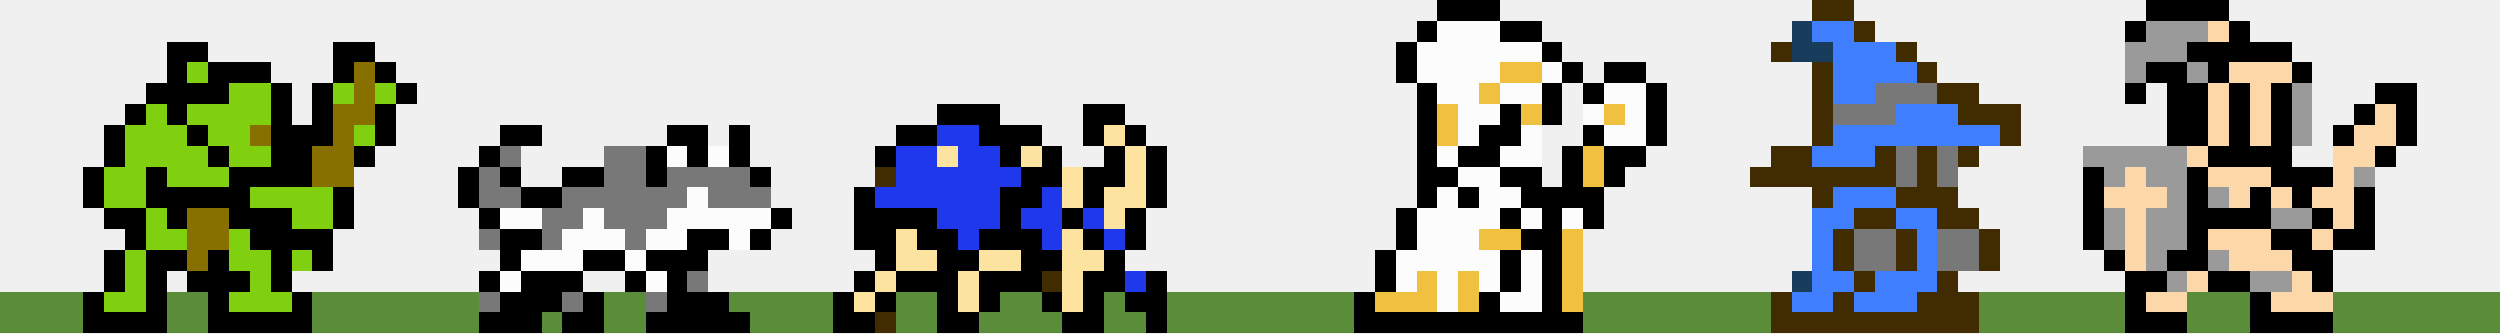
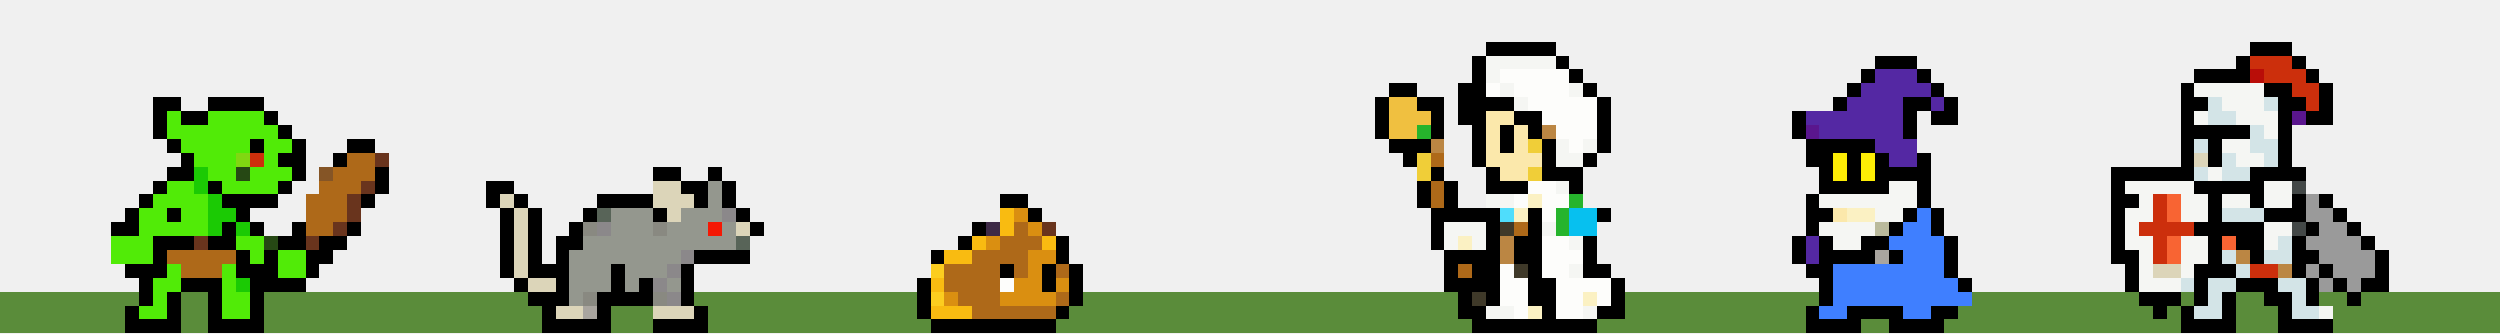
- <svg xmlns="http://www.w3.org/2000/svg" viewBox="0 0 120 16" width="960" height="128" shape-rendering="crispEdges">
+ <svg xmlns="http://www.w3.org/2000/svg" viewBox="0 0 180 24" width="960" height="128" shape-rendering="crispEdges">
  <defs>
    <filter id="flash">
      <feFlood flood-color="#ffffff" />
      <feComposite operator="in" in2="SourceAlpha" />
    </filter>
    <g id="a0">
-       <path fill="#000000" d="M4 2h2v1h-2zM12 2h2v1h-2zM4 3h1v1h-1zM6 3h3v1h-3zM12 3h1v1h-1zM14 3h1v1h-1zM3 4h4v1h-4zM9 4h1v1h-1zM11 4h1v1h-1zM15 4h1v1h-1zM2 5h1v1h-1zM4 5h1v1h-1zM9 5h1v1h-1zM11 5h1v1h-1zM14 5h1v1h-1zM1 6h1v1h-1zM5 6h1v1h-1zM9 6h3v1h-3zM14 6h1v1h-1zM1 7h1v1h-1zM6 7h1v1h-1zM9 7h2v1h-2zM13 7h1v1h-1zM0 8h1v1h-1zM3 8h1v1h-1zM7 8h4v1h-4zM0 9h1v1h-1zM3 9h5v1h-5zM12 9h1v1h-1zM1 10h2v1h-2zM4 10h1v1h-1zM7 10h3v1h-3zM12 10h1v1h-1zM2 11h1v1h-1zM8 11h4v1h-4zM1 12h1v1h-1zM3 12h2v1h-2zM6 12h1v1h-1zM9 12h1v1h-1zM11 12h1v1h-1zM1 13h1v1h-1zM3 13h1v1h-1zM5 13h3v1h-3zM9 13h1v1h-1zM0 14h1v1h-1zM3 14h1v1h-1zM6 14h1v1h-1zM10 14h1v1h-1zM0 15h4v1h-4zM6 15h5v1h-5z" />
-       <path fill="#80d010" d="M5 3h1v1h-1zM7 4h2v1h-2zM12 4h1v1h-1zM14 4h1v1h-1zM3 5h1v1h-1zM5 5h4v1h-4zM2 6h3v1h-3zM6 6h2v1h-2zM13 6h1v1h-1zM2 7h4v1h-4zM7 7h2v1h-2zM1 8h2v1h-2zM4 8h3v1h-3zM1 9h2v1h-2zM8 9h4v1h-4zM3 10h1v1h-1zM10 10h2v1h-2zM3 11h2v1h-2zM7 11h1v1h-1zM2 12h1v1h-1zM7 12h2v1h-2zM10 12h1v1h-1zM2 13h1v1h-1zM8 13h1v1h-1zM1 14h2v1h-2zM7 14h3v1h-3z" />
-       <path fill="#887000" d="M13 3h1v1h-1zM13 4h1v1h-1zM12 5h2v1h-2zM8 6h1v1h-1zM12 6h1v1h-1zM11 7h2v1h-2zM11 8h2v1h-2zM5 10h2v1h-2zM5 11h2v1h-2zM5 12h1v1h-1z" />
+       <path fill="#000000" d="M5 7h2v1h-2zM9 7h4v1h-4zM5 8h1v1h-1zM7 8h2v1h-2zM13 8h1v1h-1zM5 9h1v1h-1zM14 9h1v1h-1zM6 10h1v1h-1zM12 10h1v1h-1zM15 10h1v1h-1zM19 10h2v1h-2zM7 11h1v1h-1zM14 11h2v1h-2zM18 11h1v1h-1zM6 12h2v1h-2zM15 12h1v1h-1zM21 12h1v1h-1zM5 13h1v1h-1zM9 13h1v1h-1zM14 13h1v1h-1zM21 13h1v1h-1zM4 14h1v1h-1zM10 14h4v1h-4zM20 14h1v1h-1zM3 15h1v1h-1zM6 15h1v1h-1zM11 15h1v1h-1zM2 16h2v1h-2zM10 16h1v1h-1zM12 16h1v1h-1zM15 16h1v1h-1zM19 16h1v1h-1zM5 17h3v1h-3zM9 17h2v1h-2zM14 17h2v1h-2zM17 17h2v1h-2zM5 18h1v1h-1zM11 18h1v1h-1zM13 18h1v1h-1zM16 18h2v1h-2zM3 19h3v1h-3zM11 19h3v1h-3zM16 19h1v1h-1zM4 20h1v1h-1zM7 20h3v1h-3zM12 20h4v1h-4zM4 21h1v1h-1zM6 21h1v1h-1zM9 21h1v1h-1zM12 21h1v1h-1zM3 22h1v1h-1zM6 22h1v1h-1zM9 22h1v1h-1zM12 22h1v1h-1zM3 23h4v1h-4zM9 23h4v1h-4z" />
+       <path fill="#1bca04" d="M8 12h1v1h-1zM8 13h1v1h-1zM9 14h1v1h-1zM9 15h2v1h-2zM9 16h1v1h-1zM11 16h1v1h-1zM11 20h1v1h-1z" />
+       <path fill="#264814" d="M11 12h1v1h-1zM13 17h1v1h-1z" />
+       <path fill="#51eb07" d="M6 8h1v1h-1zM9 8h4v1h-4zM6 9h8v1h-8zM7 10h5v1h-5zM13 10h2v1h-2zM8 11h3v1h-3zM13 11h1v1h-1zM9 12h2v1h-2zM12 12h3v1h-3zM6 13h2v1h-2zM10 13h4v1h-4zM5 14h4v1h-4zM4 15h2v1h-2zM7 15h2v1h-2zM4 16h5v1h-5zM2 17h3v1h-3zM11 17h2v1h-2zM2 18h3v1h-3zM12 18h1v1h-1zM14 18h2v1h-2zM6 19h1v1h-1zM10 19h1v1h-1zM14 19h2v1h-2zM5 20h2v1h-2zM10 20h1v1h-1zM5 21h1v1h-1zM10 21h2v1h-2zM4 22h2v1h-2zM10 22h2v1h-2z" />
+       <path fill="#69341d" d="M21 11h1v1h-1zM20 13h1v1h-1zM19 14h1v1h-1zM19 15h1v1h-1zM18 16h1v1h-1zM8 17h1v1h-1zM16 17h1v1h-1z" />
+       <path fill="#81d712" d="M11 11h1v1h-1z" />
+       <path fill="#855526" d="M17 12h1v1h-1z" />
+       <path fill="#ae6919" d="M19 11h2v1h-2zM18 12h3v1h-3zM17 13h3v1h-3zM16 14h3v1h-3zM16 15h3v1h-3zM16 16h2v1h-2zM6 18h5v1h-5zM7 19h3v1h-3z" />
+       <path fill="#cc2f0c" d="M12 11h1v1h-1z" />
    </g>
    <g id="a1">
-       <path fill="#000000" d="M2 6h2v1h-2zM10 6h2v1h-2zM13 6h1v1h-1zM1 7h1v1h-1zM9 7h1v1h-1zM11 7h1v1h-1zM13 7h1v1h-1zM0 8h1v1h-1zM2 8h1v1h-1zM5 8h2v1h-2zM9 8h1v1h-1zM14 8h1v1h-1zM0 9h1v1h-1zM3 9h2v1h-2zM1 10h1v1h-1zM15 10h1v1h-1zM2 11h2v1h-2zM11 11h2v1h-2zM14 11h1v1h-1zM2 12h1v1h-1zM6 12h2v1h-2zM9 12h3v1h-3zM1 13h1v1h-1zM3 13h3v1h-3zM8 13h1v1h-1zM10 13h1v1h-1zM2 14h3v1h-3zM6 14h1v1h-1zM10 14h3v1h-3zM1 15h3v1h-3zM5 15h2v1h-2zM9 15h5v1h-5z" />
-       <path fill="#787878" d="M2 7h1v1h-1zM7 7h2v1h-2zM1 8h1v1h-1zM7 8h2v1h-2zM10 8h4v1h-4zM1 9h2v1h-2zM5 9h6v1h-6zM12 9h3v1h-3zM4 10h2v1h-2zM7 10h3v1h-3zM1 11h1v1h-1zM4 11h1v1h-1zM8 11h1v1h-1zM11 13h1v1h-1zM1 14h1v1h-1zM5 14h1v1h-1zM9 14h1v1h-1z" />
-       <path fill="#fcfcfc" d="M10 7h1v1h-1zM12 7h1v1h-1zM11 9h1v1h-1zM2 10h2v1h-2zM6 10h1v1h-1zM10 10h5v1h-5zM5 11h3v1h-3zM9 11h2v1h-2zM13 11h1v1h-1zM3 12h3v1h-3zM8 12h1v1h-1zM2 13h1v1h-1zM9 13h1v1h-1z" />
+       <path fill="#000000" d="M14 12h2v1h-2zM18 12h1v1h-1zM2 13h2v1h-2zM16 13h2v1h-2zM19 13h1v1h-1zM2 14h1v1h-1zM4 14h1v1h-1zM10 14h4v1h-4zM17 14h1v1h-1zM19 14h1v1h-1zM3 15h1v1h-1zM5 15h1v1h-1zM9 15h1v1h-1zM14 15h1v1h-1zM20 15h1v1h-1zM3 16h1v1h-1zM5 16h1v1h-1zM8 16h1v1h-1zM21 16h1v1h-1zM3 17h1v1h-1zM5 17h1v1h-1zM7 17h2v1h-2zM3 18h1v1h-1zM5 18h1v1h-1zM7 18h1v1h-1zM17 18h4v1h-4zM3 19h1v1h-1zM5 19h3v1h-3zM11 19h1v1h-1zM16 19h1v1h-1zM4 20h1v1h-1zM7 20h1v1h-1zM11 20h1v1h-1zM13 20h1v1h-1zM16 20h1v1h-1zM5 21h3v1h-3zM10 21h4v1h-4zM16 21h1v1h-1zM6 22h1v1h-1zM10 22h1v1h-1zM17 22h1v1h-1zM6 23h5v1h-5zM14 23h4v1h-4z" />
+       <path fill="#586458" d="M10 15h1v1h-1zM20 17h1v1h-1z" />
+       <path fill="#898981" d="M9 16h1v1h-1zM14 16h1v1h-1zM9 21h1v1h-1zM14 21h1v1h-1z" />
+       <path fill="#8b888a" d="M19 15h1v1h-1zM10 16h1v1h-1zM16 18h1v1h-1zM15 19h1v1h-1zM14 20h1v1h-1zM15 21h1v1h-1z" />
+       <path fill="#94978e" d="M18 13h1v1h-1zM18 14h1v1h-1zM11 15h3v1h-3zM16 15h3v1h-3zM11 16h3v1h-3zM15 16h3v1h-3zM19 16h1v1h-1zM9 17h11v1h-11zM8 18h8v1h-8zM8 19h3v1h-3zM12 19h3v1h-3zM8 20h3v1h-3zM12 20h1v1h-1zM15 20h1v1h-1zM8 21h1v1h-1z" />
+       <path fill="#a9a59f" d="M9 22h1v1h-1z" />
+       <path fill="#dcd5b9" d="M14 13h2v1h-2zM3 14h1v1h-1zM14 14h3v1h-3zM4 15h1v1h-1zM15 15h1v1h-1zM4 16h1v1h-1zM20 16h1v1h-1zM4 17h1v1h-1zM4 18h1v1h-1zM4 19h1v1h-1zM5 20h2v1h-2zM7 22h2v1h-2zM14 22h3v1h-3z" />
+       <path fill="#f51804" d="M18 16h1v1h-1z" />
    </g>
    <g id="a2">
-       <path fill="#000000" d="M5 5h3v1h-3zM12 5h2v1h-2zM3 6h2v1h-2zM7 6h3v1h-3zM12 6h1v1h-1zM14 6h1v1h-1zM2 7h1v1h-1zM8 7h1v1h-1zM10 7h1v1h-1zM13 7h1v1h-1zM15 7h1v1h-1zM9 8h2v1h-2zM12 8h2v1h-2zM15 8h1v1h-1zM1 9h1v1h-1zM8 9h2v1h-2zM12 9h1v1h-1zM15 9h1v1h-1zM1 10h4v1h-4zM8 10h1v1h-1zM11 10h1v1h-1zM14 10h1v1h-1zM1 11h2v1h-2zM4 11h2v1h-2zM7 11h3v1h-3zM12 11h1v1h-1zM14 11h1v1h-1zM2 12h1v1h-1zM5 12h2v1h-2zM9 12h2v1h-2zM13 12h1v1h-1zM1 13h1v1h-1zM3 13h3v1h-3zM7 13h3v1h-3zM12 13h2v1h-2zM15 13h1v1h-1zM0 14h1v1h-1zM2 14h1v1h-1zM5 14h1v1h-1zM7 14h1v1h-1zM10 14h1v1h-1zM12 14h1v1h-1zM14 14h2v1h-2zM0 15h2v1h-2zM5 15h2v1h-2zM11 15h2v1h-2zM15 15h1v1h-1z" />
-       <path fill="#2038ec" d="M5 6h2v1h-2zM3 7h2v1h-2zM6 7h2v1h-2zM3 8h6v1h-6zM2 9h6v1h-6zM10 9h1v1h-1zM5 10h3v1h-3zM9 10h2v1h-2zM12 10h1v1h-1zM6 11h1v1h-1zM10 11h1v1h-1zM13 11h1v1h-1zM14 13h1v1h-1z" />
-       <path fill="#402c00" d="M2 8h1v1h-1zM10 13h1v1h-1zM2 15h1v1h-1z" />
-       <path fill="#fce4a0" d="M13 6h1v1h-1zM5 7h1v1h-1zM9 7h1v1h-1zM14 7h1v1h-1zM11 8h1v1h-1zM14 8h1v1h-1zM11 9h1v1h-1zM13 9h2v1h-2zM13 10h1v1h-1zM3 11h1v1h-1zM11 11h1v1h-1zM3 12h2v1h-2zM7 12h2v1h-2zM11 12h2v1h-2zM2 13h1v1h-1zM6 13h1v1h-1zM11 13h1v1h-1zM1 14h1v1h-1zM6 14h1v1h-1zM11 14h1v1h-1z" />
+       <path fill="#000000" d="M12 14h2v1h-2zM14 15h1v1h-1zM10 16h1v1h-1zM9 17h1v1h-1zM16 17h1v1h-1zM7 18h1v1h-1zM16 18h1v1h-1zM12 19h1v1h-1zM15 19h1v1h-1zM17 19h1v1h-1zM6 20h1v1h-1zM15 20h1v1h-1zM17 20h1v1h-1zM6 21h1v1h-1zM17 21h1v1h-1zM6 22h1v1h-1zM16 22h1v1h-1zM7 23h9v1h-9z" />
+       <path fill="#3d2946" d="M11 16h1v1h-1z" />
+       <path fill="#69341d" d="M15 16h1v1h-1z" />
+       <path fill="#ae6919" d="M13 16h1v1h-1zM12 17h3v1h-3zM10 18h4v1h-4zM8 19h4v1h-4zM13 19h1v1h-1zM16 19h1v1h-1zM8 20h4v1h-4zM9 21h3v1h-3zM16 21h1v1h-1zM10 22h6v1h-6z" />
+       <path fill="#da8f11" d="M13 15h1v1h-1zM14 16h1v1h-1zM11 17h1v1h-1zM14 18h2v1h-2zM14 19h1v1h-1zM13 20h2v1h-2zM16 20h1v1h-1zM8 21h1v1h-1zM12 21h4v1h-4z" />
+       <path fill="#f9bb11" d="M12 15h1v1h-1zM12 16h1v1h-1zM10 17h1v1h-1zM15 17h1v1h-1zM8 18h2v1h-2zM7 20h1v1h-1zM7 22h3v1h-3z" />
+       <path fill="#fccd1f" d="M7 19h1v1h-1zM7 21h1v1h-1z" />
+       <path fill="#fdfdfb" d="M12 20h1v1h-1z" />
    </g>
    <g id="a3">
-       <path fill="#000000" d="M9 0h4v1h-4zM8 1h1v1h-1zM13 1h1v1h-1zM6 2h5v1h-5zM5 3h1v1h-1zM9 3h1v1h-1zM11 3h2v1h-2zM0 4h2v1h-2zM6 4h1v1h-1zM8 4h1v1h-1zM10 4h2v1h-2zM13 4h1v1h-1zM0 5h1v1h-1zM2 5h1v1h-1zM6 5h1v1h-1zM8 5h1v1h-1zM10 5h2v1h-2zM0 6h1v1h-1zM3 6h1v1h-1zM6 6h1v1h-1zM8 6h1v1h-1zM10 6h2v1h-2zM1 7h1v1h-1zM6 7h4v1h-4zM4 8h3v1h-3zM10 8h1v1h-1zM15 8h1v1h-1zM2 9h1v1h-1zM5 9h1v1h-1zM7 9h1v1h-1zM10 9h1v1h-1zM15 9h1v1h-1zM2 10h1v1h-1zM4 10h1v1h-1zM7 10h4v1h-4zM15 10h1v1h-1zM2 11h2v1h-2zM5 11h2v1h-2zM10 11h1v1h-1zM15 11h1v1h-1zM4 12h2v1h-2zM10 12h2v1h-2zM14 12h1v1h-1zM4 13h1v1h-1zM8 13h2v1h-2zM12 13h2v1h-2zM7 14h1v1h-1zM13 14h1v1h-1zM4 15h4v1h-4zM11 15h3v1h-3z" />
-       <path fill="currentColor" d="M10 1h3v1h-3zM11 2h3v1h-3zM10 3h1v1h-1zM13 3h1v1h-1zM5 4h1v1h-1zM5 5h1v1h-1zM5 6h1v1h-1zM11 7h5v1h-5zM2 8h1v1h-1zM11 8h2v1h-2zM14 8h1v1h-1zM9 9h1v1h-1zM11 9h1v1h-1zM5 10h2v1h-2zM11 10h2v1h-2zM14 10h1v1h-1zM11 11h2v1h-2zM14 11h1v1h-1zM9 12h1v1h-1zM12 12h1v1h-1zM6 13h2v1h-2zM11 13h1v1h-1z" />
-       <path fill="#fcd8a8" d="M9 1h1v1h-1zM6 3h3v1h-3zM7 4h1v1h-1zM9 4h1v1h-1zM1 5h1v1h-1zM7 5h1v1h-1zM9 5h1v1h-1zM1 6h2v1h-2zM7 6h1v1h-1zM9 6h1v1h-1zM2 7h2v1h-2zM10 7h1v1h-1zM3 8h1v1h-1zM7 8h3v1h-3zM13 8h1v1h-1zM3 9h2v1h-2zM6 9h1v1h-1zM8 9h1v1h-1zM12 9h3v1h-3zM3 10h1v1h-1zM13 10h1v1h-1zM4 11h1v1h-1zM7 11h3v1h-3zM13 11h1v1h-1zM6 12h3v1h-3zM13 12h1v1h-1zM5 13h1v1h-1zM10 13h1v1h-1zM4 14h3v1h-3zM11 14h2v1h-2z" />
+       <path fill="#000000" d="M9 3h3v1h-3zM8 4h1v1h-1zM12 4h1v1h-1zM7 5h1v1h-1zM12 5h4v1h-4zM6 6h1v1h-1zM9 6h2v1h-2zM16 6h1v1h-1zM6 7h1v1h-1zM8 7h2v1h-2zM15 7h2v1h-2zM6 8h2v1h-2zM9 8h1v1h-1zM16 8h1v1h-1zM9 9h1v1h-1zM12 9h5v1h-5zM9 10h1v1h-1zM14 10h1v1h-1zM16 10h1v1h-1zM9 11h1v1h-1zM14 11h1v1h-1zM16 11h1v1h-1zM8 12h4v1h-4zM16 12h6v1h-6zM11 13h5v1h-5zM21 13h1v1h-1zM6 14h1v1h-1zM8 14h1v1h-1zM11 14h1v1h-1zM14 14h1v1h-1zM20 14h2v1h-2zM5 15h1v1h-1zM8 15h3v1h-3zM14 15h1v1h-1zM21 15h1v1h-1zM4 16h1v1h-1zM7 16h1v1h-1zM11 16h5v1h-5zM21 16h1v1h-1zM3 17h1v1h-1zM8 17h1v1h-1zM11 17h2v1h-2zM14 17h1v1h-1zM21 17h1v1h-1zM2 18h1v1h-1zM7 18h2v1h-2zM11 18h1v1h-1zM14 18h1v1h-1zM20 18h2v1h-2zM2 19h1v1h-1zM6 19h1v1h-1zM8 19h1v1h-1zM13 19h3v1h-3zM20 19h1v1h-1zM2 20h2v1h-2zM5 20h1v1h-1zM7 20h1v1h-1zM10 20h3v1h-3zM15 20h1v1h-1zM20 20h1v1h-1zM4 21h1v1h-1zM7 21h1v1h-1zM9 21h2v1h-2zM13 21h1v1h-1zM15 21h1v1h-1zM17 21h3v1h-3zM9 22h1v1h-1zM13 22h1v1h-1zM16 22h1v1h-1zM18 22h1v1h-1zM6 23h4v1h-4zM13 23h4v1h-4z" />
+       <path fill="#434847" d="M8 13h1v1h-1zM8 16h1v1h-1z" />
+       <path fill="#5a168e" d="M8 8h1v1h-1z" />
+       <path fill="#b90d08" d="M11 5h1v1h-1z" />
+       <path fill="#bb8643" d="M12 18h1v1h-1zM9 19h1v1h-1z" />
+       <path fill="#cc2f0c" d="M9 4h3v1h-3zM8 5h3v1h-3zM7 6h2v1h-2zM7 7h1v1h-1zM18 14h1v1h-1zM18 15h1v1h-1zM16 16h4v1h-4zM18 17h1v1h-1zM18 18h1v1h-1zM10 19h2v1h-2z" />
+       <path fill="#d3e4e7" d="M10 7h1v1h-1zM14 7h1v1h-1zM13 8h2v1h-2zM11 9h1v1h-1zM10 10h2v1h-2zM15 10h1v1h-1zM10 11h1v1h-1zM13 11h1v1h-1zM12 12h2v1h-2zM15 12h1v1h-1zM11 15h3v1h-3zM9 17h1v1h-1zM9 18h2v1h-2zM13 18h1v1h-1zM12 19h1v1h-1zM8 20h2v1h-2zM13 20h2v1h-2zM16 20h1v1h-1zM8 21h1v1h-1zM14 21h1v1h-1zM7 22h2v1h-2zM14 22h2v1h-2z" />
+       <path fill="#dcd5b9" d="M15 11h1v1h-1zM17 19h2v1h-2z" />
+       <path fill="currentColor" d="M7 14h1v1h-1zM6 15h2v1h-2zM5 16h2v1h-2zM4 17h4v1h-4zM3 18h4v1h-4zM3 19h3v1h-3zM7 19h1v1h-1zM4 20h1v1h-1zM6 20h1v1h-1z" />
+       <path fill="#f5f6f3" d="M11 6h5v1h-5zM11 7h3v1h-3zM10 8h3v1h-3zM15 8h1v1h-1zM10 9h1v1h-1zM12 10h2v1h-2zM11 11h2v1h-2zM14 12h1v1h-1zM9 13h2v1h-2zM16 13h5v1h-5zM9 14h2v1h-2zM12 14h2v1h-2zM15 14h2v1h-2zM19 14h1v1h-1zM15 15h2v1h-2zM19 15h2v1h-2zM9 16h2v1h-2zM20 16h1v1h-1zM10 17h1v1h-1zM15 17h2v1h-2zM19 17h2v1h-2zM15 18h2v1h-2zM19 18h1v1h-1zM16 19h1v1h-1zM19 19h1v1h-1zM17 20h3v1h-3zM6 22h1v1h-1z" />
+       <path fill="#f86433" d="M17 14h1v1h-1zM17 15h1v1h-1zM13 17h1v1h-1zM17 17h1v1h-1zM17 18h1v1h-1z" />
    </g>
    <g id="a4">
-       <path fill="#183c5c" d="M11 1h1v1h-1zM10 2h2v1h-2zM11 13h1v1h-1z" />
-       <path fill="currentColor" d="M9 1h2v1h-2zM7 2h3v1h-3zM6 3h4v1h-4zM8 4h2v1h-2zM4 5h3v1h-3zM2 6h8v1h-8zM8 7h3v1h-3zM7 9h3v1h-3zM5 10h2v1h-2zM9 10h2v1h-2zM5 11h1v1h-1zM10 11h1v1h-1zM5 12h1v1h-1zM10 12h1v1h-1zM5 13h3v1h-3zM9 13h2v1h-2zM6 14h3v1h-3zM10 14h2v1h-2z" />
-       <path fill="#402c00" d="M9 0h2v1h-2zM8 1h1v1h-1zM6 2h1v1h-1zM12 2h1v1h-1zM5 3h1v1h-1zM10 3h1v1h-1zM3 4h2v1h-2zM10 4h1v1h-1zM1 5h3v1h-3zM10 5h1v1h-1zM1 6h1v1h-1zM10 6h1v1h-1zM3 7h1v1h-1zM5 7h1v1h-1zM7 7h1v1h-1zM11 7h2v1h-2zM5 8h1v1h-1zM7 8h7v1h-7zM4 9h3v1h-3zM10 9h1v1h-1zM3 10h2v1h-2zM7 10h2v1h-2zM2 11h1v1h-1zM6 11h1v1h-1zM9 11h1v1h-1zM2 12h1v1h-1zM6 12h1v1h-1zM9 12h1v1h-1zM4 13h1v1h-1zM8 13h1v1h-1zM3 14h3v1h-3zM9 14h1v1h-1zM12 14h1v1h-1zM3 15h10v1h-10z" />
-       <path fill="#787878" d="M5 4h3v1h-3zM7 5h3v1h-3zM4 7h1v1h-1zM6 7h1v1h-1zM4 8h1v1h-1zM6 8h1v1h-1zM3 11h2v1h-2zM7 11h2v1h-2zM3 12h2v1h-2zM7 12h2v1h-2z" />
+       <path fill="#000000" d="M9 4h3v1h-3zM8 5h1v1h-1zM12 5h1v1h-1zM7 6h1v1h-1zM13 6h1v1h-1zM6 7h1v1h-1zM8 7h2v1h-2zM14 7h1v1h-1zM6 8h2v1h-2zM9 8h1v1h-1zM17 8h1v1h-1zM9 9h1v1h-1zM17 9h1v1h-1zM12 10h5v1h-5zM8 11h1v1h-1zM11 11h1v1h-1zM13 11h1v1h-1zM15 11h2v1h-2zM8 12h4v1h-4zM13 12h1v1h-1zM15 12h1v1h-1zM8 13h1v1h-1zM11 13h5v1h-5zM8 14h1v1h-1zM16 14h1v1h-1zM7 15h1v1h-1zM9 15h1v1h-1zM15 15h2v1h-2zM7 16h1v1h-1zM10 16h1v1h-1zM16 16h1v1h-1zM6 17h1v1h-1zM11 17h2v1h-2zM15 17h1v1h-1zM17 17h1v1h-1zM6 18h1v1h-1zM10 18h1v1h-1zM12 18h4v1h-4zM17 18h1v1h-1zM6 19h1v1h-1zM15 19h2v1h-2zM5 20h1v1h-1zM15 20h1v1h-1zM15 21h1v1h-1zM6 22h2v1h-2zM10 22h4v1h-4zM16 22h1v1h-1zM7 23h4v1h-4zM13 23h4v1h-4z" />
+       <path fill="#5428a3" d="M9 5h3v1h-3zM8 6h5v1h-5zM7 7h1v1h-1zM10 7h4v1h-4zM10 8h7v1h-7zM10 9h6v1h-6zM9 10h3v1h-3zM9 11h2v1h-2zM16 17h1v1h-1zM16 18h1v1h-1z" />
+       <path fill="#5a168e" d="M16 9h1v1h-1z" />
+       <path fill="currentColor" d="M8 15h1v1h-1zM8 16h2v1h-2zM7 17h4v1h-4zM7 18h3v1h-3zM7 19h8v1h-8zM6 20h9v1h-9zM5 21h10v1h-10zM8 22h2v1h-2zM14 22h2v1h-2z" />
+       <path fill="#a9a59f" d="M11 18h1v1h-1z" />
+       <path fill="#baba9c" d="M11 16h1v1h-1z" />
+       <path fill="#f5f6f3" d="M9 13h2v1h-2zM9 14h7v1h-7zM10 15h2v1h-2zM12 16h4v1h-4zM13 17h2v1h-2z" />
+       <path fill="#fbe8ab" d="M14 15h1v1h-1z" />
+       <path fill="#fbf1c3" d="M12 15h2v1h-2z" />
+       <path fill="#fded05" d="M12 11h1v1h-1zM14 11h1v1h-1zM12 12h1v1h-1zM14 12h1v1h-1z" />
    </g>
    <g id="a5">
-       <path fill="#000000" d="M8 0h3v1h-3zM6 1h2v1h-2zM11 1h1v1h-1zM5 2h1v1h-1zM12 2h1v1h-1zM1 3h2v1h-2zM4 3h1v1h-1zM12 3h1v1h-1zM0 4h1v1h-1zM3 4h1v1h-1zM5 4h1v1h-1zM11 4h1v1h-1zM0 5h1v1h-1zM5 5h1v1h-1zM7 5h1v1h-1zM11 5h1v1h-1zM0 6h1v1h-1zM3 6h1v1h-1zM7 6h2v1h-2zM11 6h1v1h-1zM1 7h2v1h-2zM4 7h1v1h-1zM8 7h2v1h-2zM11 7h1v1h-1zM2 8h1v1h-1zM4 8h1v1h-1zM6 8h2v1h-2zM10 8h2v1h-2zM3 9h4v1h-4zM9 9h1v1h-1zM11 9h1v1h-1zM3 10h1v1h-1zM5 10h1v1h-1zM7 10h1v1h-1zM12 10h1v1h-1zM5 11h2v1h-2zM12 11h1v1h-1zM5 12h1v1h-1zM7 12h1v1h-1zM13 12h1v1h-1zM5 13h1v1h-1zM7 13h1v1h-1zM13 13h1v1h-1zM5 14h1v1h-1zM8 14h1v1h-1zM14 14h1v1h-1zM4 15h11v1h-11z" />
-       <path fill="currentColor" d="M6 3h2v1h-2zM8 4h1v1h-1zM2 5h1v1h-1zM6 5h1v1h-1zM10 5h1v1h-1zM10 6h1v1h-1zM3 7h1v1h-1zM3 8h1v1h-1zM4 11h1v1h-1zM7 11h2v1h-2zM4 12h1v1h-1zM4 13h1v1h-1zM9 13h1v1h-1zM11 13h1v1h-1zM4 14h1v1h-1zM9 14h1v1h-1zM11 14h3v1h-3z" />
-       <path fill="#fcfcfc" d="M8 1h3v1h-3zM6 2h6v1h-6zM5 3h1v1h-1zM8 3h4v1h-4zM1 4h2v1h-2zM6 4h2v1h-2zM9 4h2v1h-2zM1 5h1v1h-1zM3 5h1v1h-1zM8 5h2v1h-2zM1 6h2v1h-2zM6 6h1v1h-1zM9 6h1v1h-1zM6 7h2v1h-2zM10 7h1v1h-1zM8 8h2v1h-2zM7 9h2v1h-2zM10 9h1v1h-1zM4 10h1v1h-1zM6 10h1v1h-1zM8 10h4v1h-4zM9 11h3v1h-3zM6 12h1v1h-1zM8 12h5v1h-5zM6 13h1v1h-1zM8 13h1v1h-1zM10 13h1v1h-1zM12 13h1v1h-1zM6 14h2v1h-2zM10 14h1v1h-1z" />
+       <path fill="#000000" d="M8 3h5v1h-5zM7 4h1v1h-1zM13 4h1v1h-1zM6 5h1v1h-1zM13 5h1v1h-1zM5 6h1v1h-1zM13 6h2v1h-2zM18 6h2v1h-2zM4 7h1v1h-1zM11 7h4v1h-4zM16 7h2v1h-2zM20 7h1v1h-1zM4 8h1v1h-1zM9 8h2v1h-2zM13 8h2v1h-2zM16 8h1v1h-1zM20 8h1v1h-1zM4 9h1v1h-1zM9 9h1v1h-1zM11 9h1v1h-1zM13 9h1v1h-1zM16 9h1v1h-1zM20 9h1v1h-1zM4 10h1v1h-1zM8 10h1v1h-1zM11 10h1v1h-1zM13 10h1v1h-1zM17 10h3v1h-3zM5 11h1v1h-1zM8 11h1v1h-1zM13 11h1v1h-1zM18 11h1v1h-1zM6 12h3v1h-3zM12 12h1v1h-1zM16 12h1v1h-1zM6 13h1v1h-1zM10 13h3v1h-3zM15 13h1v1h-1zM17 13h1v1h-1zM15 14h1v1h-1zM17 14h1v1h-1zM4 15h1v1h-1zM9 15h1v1h-1zM12 15h5v1h-5zM9 16h1v1h-1zM12 16h1v1h-1zM16 16h1v1h-1zM5 17h1v1h-1zM9 17h2v1h-2zM12 17h1v1h-1zM16 17h1v1h-1zM5 18h1v1h-1zM9 18h2v1h-2zM12 18h4v1h-4zM4 19h2v1h-2zM9 19h1v1h-1zM12 19h2v1h-2zM15 19h1v1h-1zM3 20h1v1h-1zM8 20h2v1h-2zM12 20h4v1h-4zM3 21h1v1h-1zM8 21h2v1h-2zM12 21h1v1h-1zM14 21h1v1h-1zM3 22h2v1h-2zM8 22h1v1h-1zM13 22h2v1h-2zM5 23h9v1h-9z" />
+       <path fill="#07c0ef" d="M5 15h2v1h-2zM5 16h2v1h-2z" />
+       <path fill="currentColor" d="M18 7h2v1h-2zM17 8h3v1h-3zM18 9h2v1h-2z" />
+       <path fill="#26b42c" d="M17 9h1v1h-1zM6 14h1v1h-1zM7 15h1v1h-1zM7 16h1v1h-1z" />
+       <path fill="#3f3929" d="M11 16h1v1h-1zM10 19h1v1h-1zM13 21h1v1h-1z" />
+       <path fill="#4fddfc" d="M11 15h1v1h-1z" />
+       <path fill="#ae6919" d="M16 11h1v1h-1zM16 13h1v1h-1zM16 14h1v1h-1zM10 16h1v1h-1zM14 19h1v1h-1z" />
+       <path fill="#bb8643" d="M8 9h1v1h-1zM16 10h1v1h-1zM11 17h1v1h-1zM11 18h1v1h-1z" />
+       <path fill="#f0ce38" d="M9 10h1v1h-1zM17 11h1v1h-1zM9 12h1v1h-1zM17 12h1v1h-1z" />
+       <path fill="#f5f6f3" d="M8 4h5v1h-5zM12 5h1v1h-1zM6 6h1v1h-1zM11 6h1v1h-1zM10 7h1v1h-1zM5 10h1v1h-1zM7 10h1v1h-1zM6 11h2v1h-2zM7 13h1v1h-1zM11 14h2v1h-2zM8 16h1v1h-1zM13 16h3v1h-3zM6 17h1v1h-1zM13 17h1v1h-1zM15 17h1v1h-1zM6 19h1v1h-1zM5 22h1v1h-1zM11 22h2v1h-2z" />
+       <path fill="#fbe8ab" d="M11 8h2v1h-2zM10 9h1v1h-1zM12 9h1v1h-1zM10 10h1v1h-1zM12 10h1v1h-1zM9 11h4v1h-4zM10 12h2v1h-2z" />
+       <path fill="#fbf1c3" d="M9 14h1v1h-1zM10 15h1v1h-1zM14 17h1v1h-1zM5 21h1v1h-1zM9 22h1v1h-1z" />
+       <path fill="#fdfdfb" d="M7 5h5v1h-5zM7 6h4v1h-4zM12 6h1v1h-1zM5 7h5v1h-5zM5 8h4v1h-4zM5 9h3v1h-3zM6 10h1v1h-1zM8 13h2v1h-2zM7 14h2v1h-2zM10 14h1v1h-1zM8 15h1v1h-1zM7 17h2v1h-2zM6 18h3v1h-3zM7 19h2v1h-2zM11 19h1v1h-1zM4 20h4v1h-4zM10 20h2v1h-2zM4 21h1v1h-1zM6 21h2v1h-2zM10 21h2v1h-2zM6 22h2v1h-2zM10 22h1v1h-1z" />
    </g>
  </defs>
-   <rect x="0" y="14" width="120" height="2" fill="#5a8c3a" />
-   <g transform="translate(4 0)">
+   <rect x="0" y="21" width="180" height="3" fill="#5a8c3a" />
+   <g transform="translate(6 0)">
    <animate attributeName="opacity" values="1;0" begin="-0.21s" dur="0.42s" fill="freeze" />
-     <animateTransform attributeName="transform" type="translate" additive="sum" values="0 0;0 -1" calcMode="discrete" begin="0s" dur="1s" repeatCount="indefinite" />
+     <animateTransform attributeName="transform" type="translate" additive="sum" values="0 0;0 -2" calcMode="discrete" begin="0s" dur="1s" repeatCount="indefinite" />
    <use href="#a0" />
  </g>
-   <g transform="translate(22 0)">
-     <animateTransform attributeName="transform" type="translate" additive="sum" values="0 0;4 0;0 0" begin="0.01s" dur="0.24s" />
-     <animateTransform attributeName="transform" type="translate" additive="sum" values="0 0;0 -1" calcMode="discrete" begin="0s" dur="1s" repeatCount="indefinite" />
+   <g transform="translate(33 0)">
+     <animateTransform attributeName="transform" type="translate" additive="sum" values="0 0;6 0;0 0" begin="0.01s" dur="0.24s" />
+     <animateTransform attributeName="transform" type="translate" additive="sum" values="0 0;0 -2" calcMode="discrete" begin="0s" dur="1s" repeatCount="indefinite" />
    <use href="#a1" />
  </g>
-   <g transform="translate(40 0)">
-     <animateTransform attributeName="transform" type="translate" additive="sum" values="0 0;0 -1" calcMode="discrete" begin="0s" dur="1s" repeatCount="indefinite" />
+   <g transform="translate(60 0)">
+     <animateTransform attributeName="transform" type="translate" additive="sum" values="0 0;0 -2" calcMode="discrete" begin="0s" dur="1s" repeatCount="indefinite" />
    <use href="#a2" />
  </g>
-   <g transform="translate(100 0)">
-     <animateTransform attributeName="transform" type="translate" additive="sum" values="0 0;0 -1" calcMode="discrete" begin="0s" dur="1s" repeatCount="indefinite" />
-     <use href="#a3" transform="translate(16 0) scale(-1 1)" color="#9a9a9a" />
+   <g transform="translate(150 0)">
+     <animateTransform attributeName="transform" type="translate" additive="sum" values="0 0;0 -2" calcMode="discrete" begin="0s" dur="1s" repeatCount="indefinite" />
+     <use href="#a3" transform="translate(24 0) scale(-1 1)" color="#9a9a9a" />
  </g>
-   <g transform="translate(82 0)">
-     <animateTransform attributeName="transform" type="translate" additive="sum" values="0 0;0 -1" calcMode="discrete" begin="0s" dur="1s" repeatCount="indefinite" />
-     <use href="#a4" transform="translate(16 0) scale(-1 1)" color="#3f7fff" />
-     <use href="#a4" transform="translate(16 0) scale(-1 1)" filter="url(#flash)" opacity="0">
+   <g transform="translate(123 0)">
+     <animateTransform attributeName="transform" type="translate" additive="sum" values="0 0;0 -2" calcMode="discrete" begin="0s" dur="1s" repeatCount="indefinite" />
+     <use href="#a4" transform="translate(24 0) scale(-1 1)" color="#3f7fff" />
+     <use href="#a4" transform="translate(24 0) scale(-1 1)" filter="url(#flash)" opacity="0">
      <animate attributeName="opacity" values="1;0" begin="0.13s" dur="0.16s" />
    </use>
  </g>
-   <g transform="translate(64 0)">
-     <animateTransform attributeName="transform" type="translate" additive="sum" values="0 0;0 -1" calcMode="discrete" begin="0s" dur="1s" repeatCount="indefinite" />
-     <use href="#a5" transform="translate(16 0) scale(-1 1)" color="#f0c040" />
+   <g transform="translate(96 0)">
+     <animateTransform attributeName="transform" type="translate" additive="sum" values="0 0;0 -2" calcMode="discrete" begin="0s" dur="1s" repeatCount="indefinite" />
+     <use href="#a5" transform="translate(24 0) scale(-1 1)" color="#f0c040" />
  </g>
-   <text x="9" y="7" fill="#ffffff" font-family="monospace" font-size="6" font-weight="bold" opacity="0">
+   <text x="11" y="13" fill="#ffffff" font-family="monospace" font-size="12" font-weight="bold" opacity="0">
    <animate attributeName="opacity" values="1;1" begin="-0.37s" dur="0.7s" />
-     <animateTransform attributeName="transform" type="translate" values="0 0;0 -2" begin="-0.37s" dur="0.7s" />42</text>
-   <text x="89" y="7" fill="#ff5050" font-family="monospace" font-size="6" font-weight="bold" opacity="0">
+     <animateTransform attributeName="transform" type="translate" values="0 0;0 -3" begin="-0.37s" dur="0.7s" />42</text>
+   <text x="132" y="13" fill="#ff5050" font-family="monospace" font-size="12" font-weight="bold" opacity="0">
    <animate attributeName="opacity" values="1;1" begin="0.13s" dur="0.7s" />
-     <animateTransform attributeName="transform" type="translate" values="0 0;0 -2" begin="0.13s" dur="0.7s" />7</text>
+     <animateTransform attributeName="transform" type="translate" values="0 0;0 -3" begin="0.13s" dur="0.7s" />7</text>
</svg>
